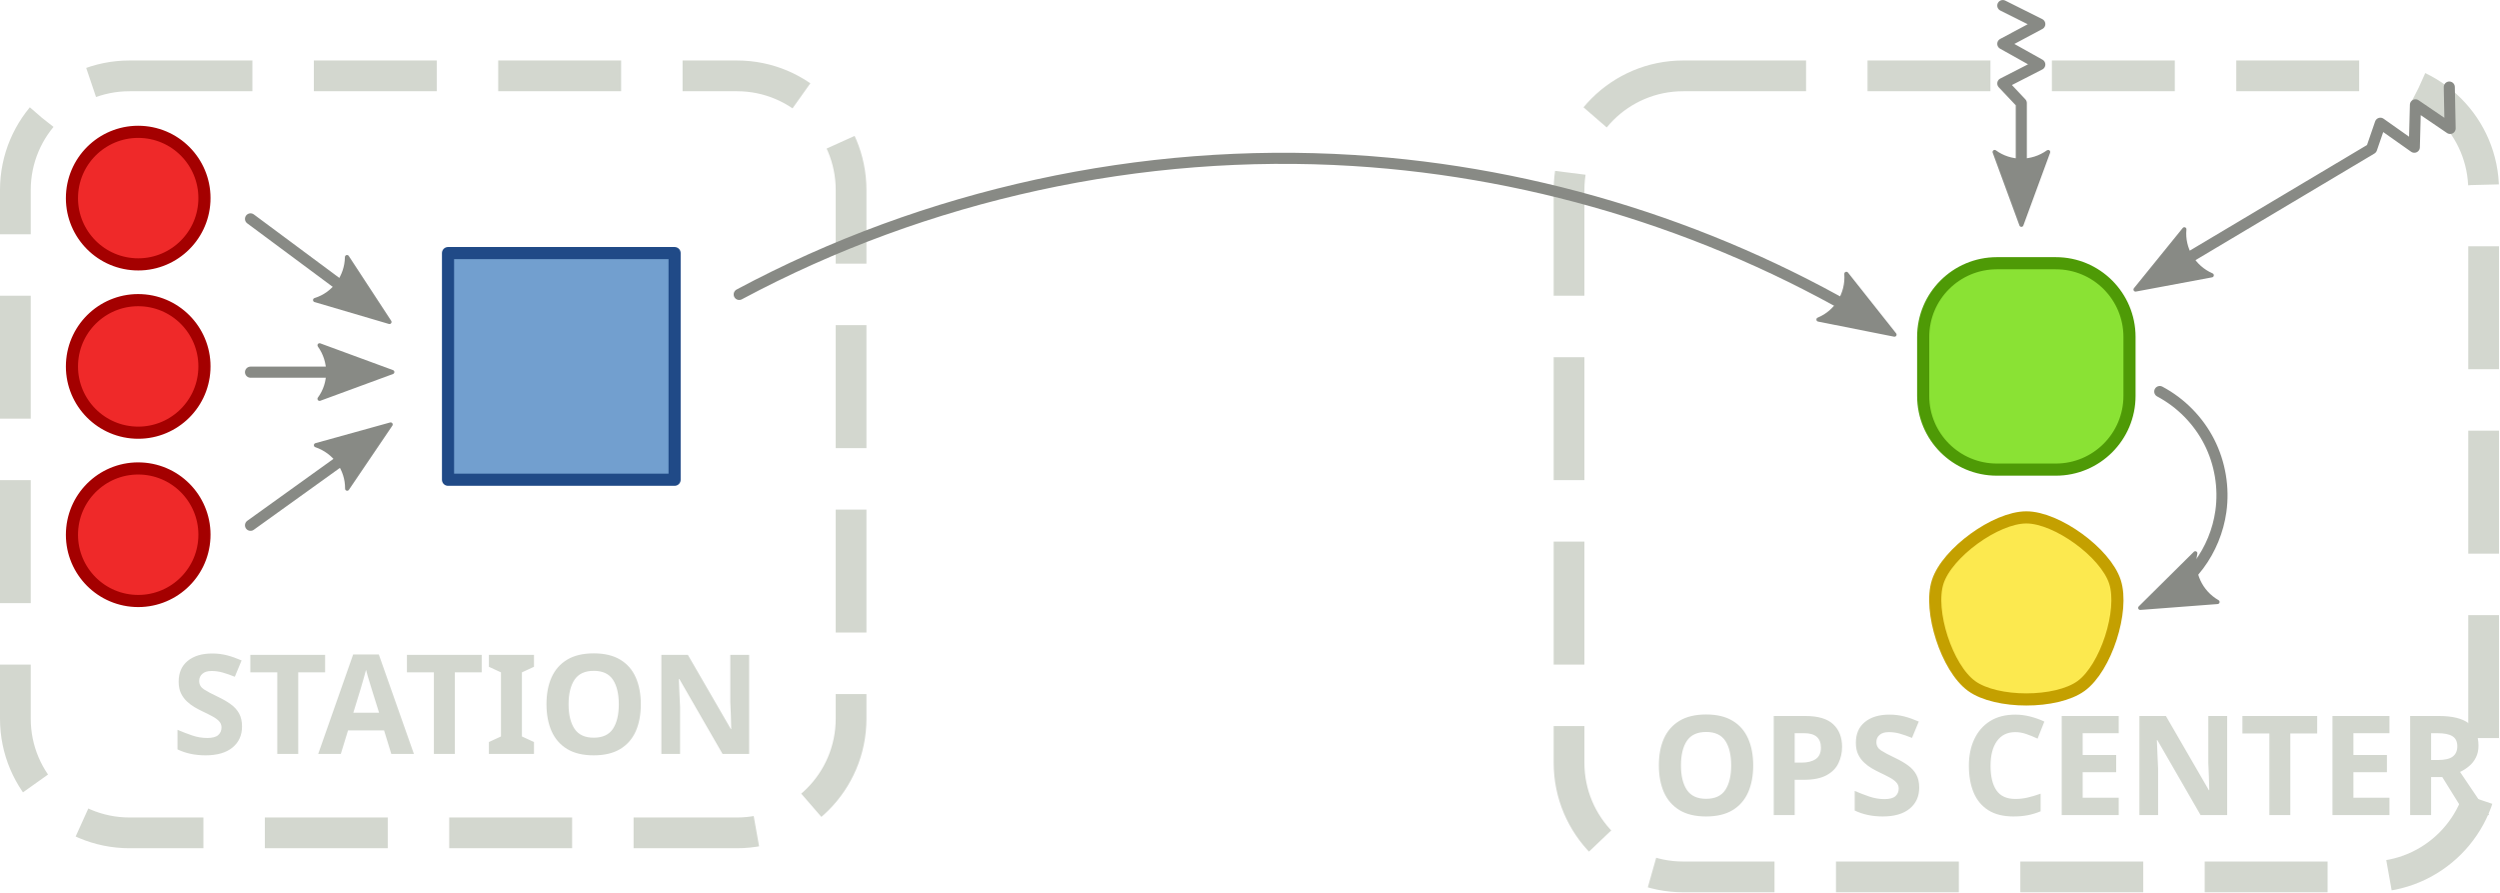
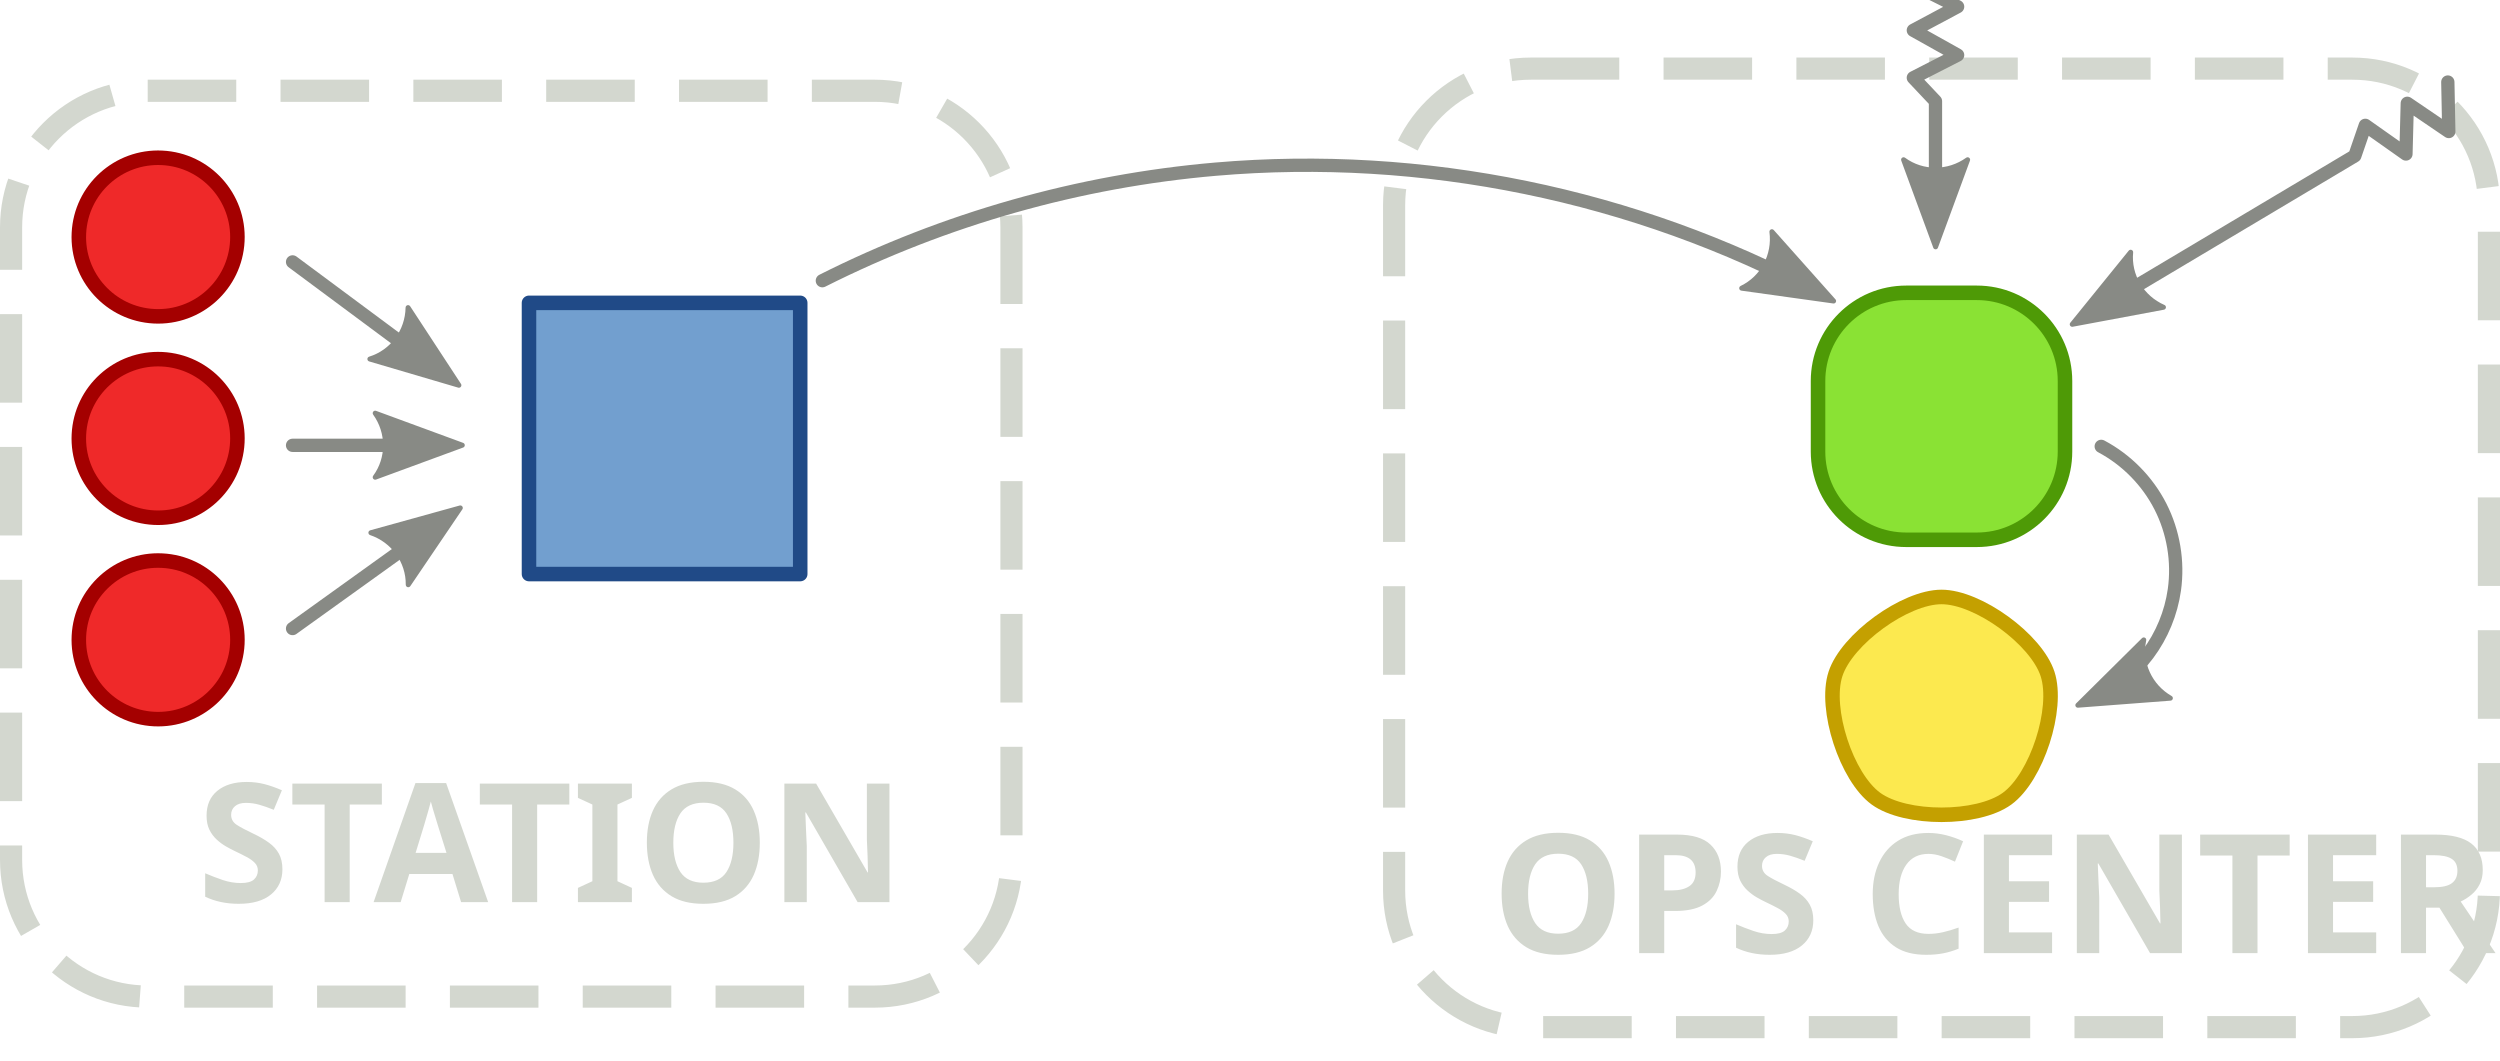
- <svg xmlns="http://www.w3.org/2000/svg" width="152.538mm" height="54.442mm" viewBox="0 0 540.487 192.903" id="svg4301" version="1.1">
+ <svg xmlns="http://www.w3.org/2000/svg" width="127.478mm" height="54.068mm" viewBox="0 0 451.695 191.581" id="svg4301" version="1.1">
  <defs id="defs4303">
+     <marker orient="auto" refY="0" refX="0" id="marker6725" style="overflow:visible">
+       <path id="path6727" style="fill:#888a85;fill-opacity:1;fill-rule:evenodd;stroke:#888a85;stroke-width:0.625;stroke-linejoin:round;stroke-opacity:1" d="M 8.719,4.034 -2.207,0.016 8.719,-4.002 c -1.745,2.372 -1.735,5.617 -6e-7,8.035 z" transform="scale(-0.6,-0.6)" />
+     </marker>
+     <marker orient="auto" refY="0" refX="0" id="marker5189" style="overflow:visible">
+       <path id="path5191" style="fill:#888a85;fill-opacity:1;fill-rule:evenodd;stroke:#888a85;stroke-width:0.625;stroke-linejoin:round;stroke-opacity:1" d="M 8.719,4.034 -2.207,0.016 8.719,-4.002 c -1.745,2.372 -1.735,5.617 -6e-7,8.035 z" transform="scale(-0.6,-0.6)" />
+     </marker>
+     <marker orient="auto" refY="0" refX="0" id="marker5103" style="overflow:visible">
+       <path id="path5105" style="fill:#888a85;fill-opacity:1;fill-rule:evenodd;stroke:#888a85;stroke-width:0.625;stroke-linejoin:round;stroke-opacity:1" d="M 8.719,4.034 -2.207,0.016 8.719,-4.002 c -1.745,2.372 -1.735,5.617 -6e-7,8.035 z" transform="scale(-0.6,-0.6)" />
+     </marker>
+     <marker orient="auto" refY="0" refX="0" id="marker5021" style="overflow:visible">
+       <path id="path5023" style="fill:#888a85;fill-opacity:1;fill-rule:evenodd;stroke:#888a85;stroke-width:0.625;stroke-linejoin:round;stroke-opacity:1" d="M 8.719,4.034 -2.207,0.016 8.719,-4.002 c -1.745,2.372 -1.735,5.617 -6e-7,8.035 z" transform="scale(-0.6,-0.6)" />
+     </marker>
+     <marker orient="auto" refY="0" refX="0" id="marker5011" style="overflow:visible">
+       <path id="path5013" style="fill:#fce94f;fill-opacity:1;fill-rule:evenodd;stroke:#c4a000;stroke-width:0.625;stroke-linejoin:round;stroke-opacity:1" d="M 8.719,4.034 -2.207,0.016 8.719,-4.002 c -1.745,2.372 -1.735,5.617 -6e-7,8.035 z" transform="scale(-0.6,-0.6)" />
+     </marker>
+     <marker orient="auto" refY="0" refX="0" id="marker5001" style="overflow:visible">
+       <path id="path5003" style="fill:#888a85;fill-opacity:1;fill-rule:evenodd;stroke:#888a85;stroke-width:0.625;stroke-linejoin:round;stroke-opacity:1" d="M 8.719,4.034 -2.207,0.016 8.719,-4.002 c -1.745,2.372 -1.735,5.617 -6e-7,8.035 z" transform="scale(-0.6,-0.6)" />
+     </marker>
    <marker style="overflow:visible" id="marker5306" refX="0" refY="0" orient="auto">
      <path transform="scale(-0.6,-0.6)" d="M 8.719,4.034 -2.207,0.016 8.719,-4.002 c -1.745,2.372 -1.735,5.617 -6e-7,8.035 z" style="fill:#888a85;fill-opacity:1;fill-rule:evenodd;stroke:#888a85;stroke-width:0.625;stroke-linejoin:round;stroke-opacity:1" id="path5308" />
-     </marker>
-     <marker orient="auto" refY="0" refX="0" id="marker5185" style="overflow:visible">
-       <path id="path5187" style="fill:#888a85;fill-opacity:1;fill-rule:evenodd;stroke:#888a85;stroke-width:0.625;stroke-linejoin:round;stroke-opacity:1" d="M 8.719,4.034 -2.207,0.016 8.719,-4.002 c -1.745,2.372 -1.735,5.617 -6e-7,8.035 z" transform="scale(-0.6,-0.6)" />
    </marker>
    <marker style="overflow:visible" id="marker4439" refX="0" refY="0" orient="auto">
      <path transform="scale(-0.6,-0.6)" d="M 8.719,4.034 -2.207,0.016 8.719,-4.002 c -1.745,2.372 -1.735,5.617 -6e-7,8.035 z" style="fill:#888a85;fill-opacity:1;fill-rule:evenodd;stroke:#888a85;stroke-width:0.625;stroke-linejoin:round;stroke-opacity:1" id="path4441" />
    </marker>
    <marker style="overflow:visible" id="marker4402" refX="0" refY="0" orient="auto">
      <path transform="scale(-0.6,-0.6)" d="M 8.719,4.034 -2.207,0.016 8.719,-4.002 c -1.745,2.372 -1.735,5.617 -6e-7,8.035 z" style="fill:#888a85;fill-opacity:1;fill-rule:evenodd;stroke:#888a85;stroke-width:0.625;stroke-linejoin:round;stroke-opacity:1" id="path4404" />
    </marker>
    <marker style="overflow:visible" id="marker4389" refX="0" refY="0" orient="auto">
      <path transform="scale(-0.6,-0.6)" d="M 8.719,4.034 -2.207,0.016 8.719,-4.002 c -1.745,2.372 -1.735,5.617 -6e-7,8.035 z" style="fill:#888a85;fill-opacity:1;fill-rule:evenodd;stroke:#888a85;stroke-width:0.625;stroke-linejoin:round;stroke-opacity:1" id="path4391" />
    </marker>
    <marker style="overflow:visible" id="marker4385" refX="0" refY="0" orient="auto">
      <path transform="scale(0.6,0.6)" d="M 8.719,4.034 -2.207,0.016 8.719,-4.002 c -1.745,2.372 -1.735,5.617 -6e-7,8.035 z" style="fill:#888a85;fill-opacity:1;fill-rule:evenodd;stroke:#888a85;stroke-width:0.625;stroke-linejoin:round;stroke-opacity:1" id="path4387" />
    </marker>
    <marker orient="auto" refY="0" refX="0" id="marker8875" style="overflow:visible">
      <path id="path8877" style="fill:#888a85;fill-opacity:1;fill-rule:evenodd;stroke:#888a85;stroke-width:0.625;stroke-linejoin:round;stroke-opacity:1" d="M 8.719,4.034 -2.207,0.016 8.719,-4.002 c -1.745,2.372 -1.735,5.617 -6e-7,8.035 z" transform="scale(-0.6,-0.6)" />
-     </marker>
-     <marker style="overflow:visible" id="marker8291" refX="0" refY="0" orient="auto">
-       <path transform="scale(-0.6,-0.6)" d="M 8.719,4.034 -2.207,0.016 8.719,-4.002 c -1.745,2.372 -1.735,5.617 -6e-7,8.035 z" style="fill:#888a85;fill-opacity:1;fill-rule:evenodd;stroke:#888a85;stroke-width:0.625;stroke-linejoin:round;stroke-opacity:1" id="path8293" />
-     </marker>
-     <marker orient="auto" refY="0" refX="0" id="marker7665" style="overflow:visible">
-       <path id="path7667" style="fill:#888a85;fill-opacity:1;fill-rule:evenodd;stroke:#888a85;stroke-width:0.625;stroke-linejoin:round;stroke-opacity:1" d="M 8.719,4.034 -2.207,0.016 8.719,-4.002 c -1.745,2.372 -1.735,5.617 -6e-7,8.035 z" transform="scale(-0.6,-0.6)" />
    </marker>
    <marker style="overflow:visible" id="marker22132" refX="0" refY="0" orient="auto">
      <path transform="scale(-0.6,-0.6)" d="M 8.719,4.034 -2.207,0.016 8.719,-4.002 c -1.745,2.372 -1.735,5.617 -6e-7,8.035 z" style="fill:#888a85;fill-opacity:1;fill-rule:evenodd;stroke:#888a85;stroke-width:0.625;stroke-linejoin:round;stroke-opacity:1" id="path22134" />
    </marker>
    <marker orient="auto" refY="0" refX="0" id="marker17605" style="overflow:visible">
      <path id="path17607" style="fill:#888a85;fill-opacity:1;fill-rule:evenodd;stroke:#888a85;stroke-width:0.625;stroke-linejoin:round;stroke-opacity:1" d="M 8.719,4.034 -2.207,0.016 8.719,-4.002 c -1.745,2.372 -1.735,5.617 -6e-7,8.035 z" transform="scale(-0.6,-0.6)" />
    </marker>
    <marker orient="auto" refY="0" refX="0" id="marker16511" style="overflow:visible">
      <path id="path16513" style="fill:#888a85;fill-opacity:1;fill-rule:evenodd;stroke:#888a85;stroke-width:0.625;stroke-linejoin:round;stroke-opacity:1" d="M 8.719,4.034 -2.207,0.016 8.719,-4.002 c -1.745,2.372 -1.735,5.617 -6e-7,8.035 z" transform="scale(-0.6,-0.6)" />
    </marker>
    <marker orient="auto" refY="0" refX="0" id="marker14729" style="overflow:visible">
      <path id="path14731" style="fill:#888a85;fill-opacity:1;fill-rule:evenodd;stroke:#888a85;stroke-width:0.625;stroke-linejoin:round;stroke-opacity:1" d="M 8.719,4.034 -2.207,0.016 8.719,-4.002 c -1.745,2.372 -1.735,5.617 -6e-7,8.035 z" transform="scale(-0.6,-0.6)" />
    </marker>
    <marker style="overflow:visible" id="marker10812" refX="0" refY="0" orient="auto">
      <path transform="scale(-0.6,-0.6)" d="M 8.719,4.034 -2.207,0.016 8.719,-4.002 c -1.745,2.372 -1.735,5.617 -6e-7,8.035 z" style="fill:#888a85;fill-opacity:1;fill-rule:evenodd;stroke:#888a85;stroke-width:0.625;stroke-linejoin:round;stroke-opacity:1" id="path10814" />
    </marker>
    <marker orient="auto" refY="0" refX="0" id="marker5438" style="overflow:visible">
      <path id="path5440" style="fill:#888a85;fill-opacity:1;fill-rule:evenodd;stroke:#888a85;stroke-width:0.625;stroke-linejoin:round;stroke-opacity:1" d="M 8.719,4.034 -2.207,0.016 8.719,-4.002 c -1.745,2.372 -1.735,5.617 -6e-7,8.035 z" transform="scale(-0.6,-0.6)" />
    </marker>
    <marker style="overflow:visible" id="marker4402-0" refX="0" refY="0" orient="auto">
      <path transform="scale(-0.6,-0.6)" d="M 8.719,4.034 -2.207,0.016 8.719,-4.002 c -1.745,2.372 -1.735,5.617 -6e-7,8.035 z" style="fill:#888a85;fill-opacity:1;fill-rule:evenodd;stroke:#888a85;stroke-width:0.625;stroke-linejoin:round;stroke-opacity:1" id="path4404-6" />
    </marker>
-     <marker orient="auto" refY="0" refX="0" id="marker8786" style="overflow:visible">
-       <path id="path8788" style="fill:#888a85;fill-opacity:1;fill-rule:evenodd;stroke:#888a85;stroke-width:0.625;stroke-linejoin:round;stroke-opacity:1" d="M 8.719,4.034 -2.207,0.016 8.719,-4.002 c -1.745,2.372 -1.735,5.617 -6e-7,8.035 z" transform="scale(-0.6,-0.6)" />
-     </marker>
  </defs>
-   <g id="layer1" transform="translate(-45.71985,-29.43231)">
-     <rect y="45.832" x="49.043" height="163.66" width="180.749" id="rect4879" style="fill:none;fill-rule:evenodd;stroke:#d3d7cf;stroke-width:6.646;stroke-linecap:butt;stroke-linejoin:round;stroke-miterlimit:4;stroke-dasharray:26.583, 13.291;stroke-dashoffset:0;stroke-opacity:1" ry="24.684" />
-     <rect y="45.832" x="385.074" height="173.181" width="197.81" id="rect18165" style="fill:none;fill-rule:evenodd;stroke:#d3d7cf;stroke-width:6.646;stroke-linecap:butt;stroke-linejoin:round;stroke-miterlimit:4;stroke-dasharray:26.583, 13.291;stroke-dashoffset:0;stroke-opacity:1" ry="24.684" />
-     <g id="g7650" transform="translate(0,-3.614611)" style="stroke-width:2.625;stroke-miterlimit:4;stroke-dasharray:none">
+   <g id="layer1" transform="translate(-133.1898,-29.43231)">
+     <rect y="45.832" x="135.19" height="163.66" width="180.749" id="rect4879" style="fill:none;fill-rule:evenodd;stroke:#d3d7cf;stroke-width:4;stroke-linecap:butt;stroke-linejoin:round;stroke-miterlimit:4;stroke-dasharray:16, 8;stroke-dashoffset:0;stroke-opacity:1" ry="24.684" rx="24.684" />
+     <rect y="41.832" x="385.074" height="173.181" width="197.81" id="rect18165" style="fill:none;fill-rule:evenodd;stroke:#d3d7cf;stroke-width:4;stroke-linecap:butt;stroke-linejoin:round;stroke-miterlimit:4;stroke-dasharray:16, 8;stroke-dashoffset:0;stroke-opacity:1" ry="24.684" rx="24.684" />
+     <g id="g7650" transform="translate(86.14709,-3.614611)" style="stroke-width:2.625;stroke-miterlimit:4;stroke-dasharray:none">
      <circle transform="matrix(0.9987782,0.04941812,-0.04941812,0.9987782,0,0)" r="14.329" style="fill:#ef2929;stroke:#a40000;stroke-width:2.625;stroke-linejoin:round;stroke-miterlimit:4;stroke-dasharray:none" id="circle8762" cx="81.066" cy="108.391" />
      <circle transform="matrix(0.9987782,0.04941812,-0.04941812,0.9987782,0,0)" r="14.329" style="fill:#ef2929;stroke:#a40000;stroke-width:2.625;stroke-linejoin:round;stroke-miterlimit:4;stroke-dasharray:none" id="circle8766" cx="82.865" cy="144.734" />
      <circle transform="matrix(0.9987782,0.04941812,-0.04941812,0.9987782,0,0)" r="14.329" cy="72.048" cx="79.268" id="circle4881" style="fill:#ef2929;stroke:#a40000;stroke-width:2.625;stroke-linejoin:round;stroke-miterlimit:4;stroke-dasharray:none" />
    </g>
-     <path style="fill:none;fill-rule:evenodd;stroke:#888a85;stroke-width:2.4;stroke-linecap:round;stroke-linejoin:round;stroke-miterlimit:4;stroke-dasharray:none;stroke-opacity:1;marker-end:url(#marker17605)" d="m 512.835,114.082 c 4.563,2.42 8.353,6.271 10.7,10.872 2.346,4.601 3.238,9.931 2.518,15.045 -0.59,4.191 -2.252,8.227 -4.783,11.618 -2.531,3.392 -5.927,6.133 -9.777,7.891" id="path17601" />
-     <path style="fill:none;fill-rule:evenodd;stroke:#888a85;stroke-width:2.4;stroke-linecap:round;stroke-linejoin:round;stroke-miterlimit:4;stroke-dasharray:none;stroke-opacity:1;marker-end:url(#marker7665)" d="m 99.903,109.894 27.485,0" id="path7661" />
-     <path id="path8287" d="m 99.903,76.753 27.485,20.408" style="fill:none;fill-rule:evenodd;stroke:#888a85;stroke-width:2.4;stroke-linecap:round;stroke-linejoin:round;stroke-miterlimit:4;stroke-dasharray:none;stroke-opacity:1;marker-end:url(#marker8291)" />
-     <path style="fill:none;fill-rule:evenodd;stroke:#888a85;stroke-width:2.4;stroke-linecap:round;stroke-linejoin:round;stroke-miterlimit:4;stroke-dasharray:none;stroke-opacity:1;marker-end:url(#marker8875)" d="m 99.903,142.997 27.737,-19.921" id="path8871" />
-     <rect ry="15.936" rx="15.936" y="86.34" x="461.669" height="44.621" width="44.621" id="rect11689" style="fill:#8ae234;fill-rule:evenodd;stroke:#4e9a06;stroke-width:2.625;stroke-linecap:butt;stroke-linejoin:round;stroke-miterlimit:4;stroke-dasharray:none;stroke-opacity:1" />
-     <path transform="matrix(0.5220193,0,0,0.5219803,62.12402,36.17394)" style="fill:#fce94f;fill-opacity:1;stroke:#c4a000;stroke-width:5.029;stroke-linejoin:round;stroke-miterlimit:4;stroke-dasharray:none" id="path5609" d="m 808.122,201.379 c 12.652,0 32.799,14.638 36.709,26.67 3.91,12.033 -3.786,35.717 -14.021,43.154 -10.236,7.437 -35.139,7.437 -45.375,0 -10.236,-7.437 -17.931,-31.121 -14.021,-43.154 3.91,-12.033 24.057,-26.67 36.709,-26.67 z" />
-     <text xml:space="preserve" style="font-style:normal;font-variant:normal;font-weight:900;font-stretch:normal;font-size:30px;line-height:125%;font-family:'Source Sans Pro';-inkscape-font-specification:'Source Sans Pro, Heavy';text-align:start;letter-spacing:0px;word-spacing:0px;writing-mode:lr-tb;text-anchor:start;fill:#d3d7cf;fill-opacity:1;stroke:none;stroke-width:1px;stroke-linecap:butt;stroke-linejoin:miter;stroke-opacity:1" x="82.74" y="192.432" id="text4345">
-       <tspan id="tspan4347" x="82.74" y="192.432" style="font-style:normal;font-variant:normal;font-weight:900;font-stretch:normal;font-size:30px;line-height:125%;font-family:'Source Sans Pro';-inkscape-font-specification:'Source Sans Pro, Heavy';text-align:start;writing-mode:lr-tb;text-anchor:start;fill:#d3d7cf">STATION</tspan>
+     <path style="fill:none;fill-rule:evenodd;stroke:#888a85;stroke-width:2.4;stroke-linecap:round;stroke-linejoin:round;stroke-miterlimit:4;stroke-dasharray:none;stroke-opacity:1;marker-end:url(#marker17605)" d="m 512.835,110.082 c 4.563,2.42 8.353,6.271 10.7,10.872 2.346,4.601 3.238,9.931 2.518,15.045 -0.59,4.191 -2.252,8.227 -4.783,11.618 -2.531,3.392 -5.927,6.133 -9.777,7.891" id="path17601" />
+     <path style="fill:none;fill-rule:evenodd;stroke:#888a85;stroke-width:2.4;stroke-linecap:round;stroke-linejoin:round;stroke-miterlimit:4;stroke-dasharray:none;stroke-opacity:1;marker-end:url(#marker5189)" d="m 186.05,109.894 27.485,0" id="path7661" />
+     <path id="path8287" d="M 186.05,76.753 213.535,97.161" style="fill:none;fill-rule:evenodd;stroke:#888a85;stroke-width:2.4;stroke-linecap:round;stroke-linejoin:round;stroke-miterlimit:4;stroke-dasharray:none;stroke-opacity:1;marker-end:url(#marker5103)" />
+     <path style="fill:none;fill-rule:evenodd;stroke:#888a85;stroke-width:2.4;stroke-linecap:round;stroke-linejoin:round;stroke-miterlimit:4;stroke-dasharray:none;stroke-opacity:1;marker-end:url(#marker5021)" d="m 186.05,142.997 27.737,-19.921" id="path8871" />
+     <rect ry="15.936" rx="15.936" y="82.34" x="461.669" height="44.621" width="44.621" id="rect11689" style="fill:#8ae234;fill-rule:evenodd;stroke:#4e9a06;stroke-width:2.625;stroke-linecap:butt;stroke-linejoin:round;stroke-miterlimit:4;stroke-dasharray:none;stroke-opacity:1" />
+     <path transform="matrix(0.5220193,0,0,0.5219803,62.12402,32.17394)" style="fill:#fce94f;fill-opacity:1;stroke:#c4a000;stroke-width:5.029;stroke-linejoin:round;stroke-miterlimit:4;stroke-dasharray:none" id="path5609" d="m 808.122,201.379 c 12.652,0 32.799,14.638 36.709,26.67 3.91,12.033 -3.786,35.717 -14.021,43.154 -10.236,7.437 -35.139,7.437 -45.375,0 -10.236,-7.437 -17.931,-31.121 -14.021,-43.154 3.91,-12.033 24.057,-26.67 36.709,-26.67 z" />
+     <text xml:space="preserve" style="font-style:normal;font-variant:normal;font-weight:900;font-stretch:normal;font-size:30px;line-height:125%;font-family:'Source Sans Pro';-inkscape-font-specification:'Source Sans Pro, Heavy';text-align:start;letter-spacing:0px;word-spacing:0px;writing-mode:lr-tb;text-anchor:start;fill:#d3d7cf;fill-opacity:1;stroke:none;stroke-width:1px;stroke-linecap:butt;stroke-linejoin:miter;stroke-opacity:1" x="168.887" y="192.432" id="text4345">
+       <tspan id="tspan4347" x="168.887" y="192.432" style="font-style:normal;font-variant:normal;font-weight:900;font-stretch:normal;font-size:30px;line-height:125%;font-family:'Source Sans Pro';-inkscape-font-specification:'Source Sans Pro, Heavy';text-align:start;writing-mode:lr-tb;text-anchor:start;fill:#d3d7cf">STATION</tspan>
    </text>
-     <text id="text4349" y="205.649" x="402.766" style="font-style:normal;font-variant:normal;font-weight:900;font-stretch:normal;font-size:30px;line-height:125%;font-family:'Source Sans Pro';-inkscape-font-specification:'Source Sans Pro, Heavy';text-align:start;letter-spacing:0px;word-spacing:0px;writing-mode:lr-tb;text-anchor:start;fill:#d3d7cf;fill-opacity:1;stroke:none;stroke-width:1px;stroke-linecap:butt;stroke-linejoin:miter;stroke-opacity:1" xml:space="preserve">
-       <tspan y="205.649" x="402.766" id="tspan4351" style="font-style:normal;font-variant:normal;font-weight:900;font-stretch:normal;font-size:30px;line-height:125%;font-family:'Source Sans Pro';-inkscape-font-specification:'Source Sans Pro, Heavy';text-align:start;writing-mode:lr-tb;text-anchor:start;fill:#d3d7cf">OPS CENTER</tspan>
+     <text id="text4349" y="201.649" x="402.766" style="font-style:normal;font-variant:normal;font-weight:900;font-stretch:normal;font-size:30px;line-height:125%;font-family:'Source Sans Pro';-inkscape-font-specification:'Source Sans Pro, Heavy';text-align:start;letter-spacing:0px;word-spacing:0px;writing-mode:lr-tb;text-anchor:start;fill:#d3d7cf;fill-opacity:1;stroke:none;stroke-width:1px;stroke-linecap:butt;stroke-linejoin:miter;stroke-opacity:1" xml:space="preserve">
+       <tspan y="201.649" x="402.766" id="tspan4351" style="font-style:normal;font-variant:normal;font-weight:900;font-stretch:normal;font-size:30px;line-height:125%;font-family:'Source Sans Pro';-inkscape-font-specification:'Source Sans Pro, Heavy';text-align:start;writing-mode:lr-tb;text-anchor:start;fill:#d3d7cf">OPS CENTER</tspan>
    </text>
-     <rect style="fill:#729fcf;fill-rule:evenodd;stroke:#204a87;stroke-width:2.625;stroke-linecap:round;stroke-linejoin:round;stroke-miterlimit:4;stroke-dasharray:none;stroke-opacity:1" id="rect7642" width="49.002" height="49.002" x="142.621" y="84.149" />
-     <path style="fill:none;fill-rule:evenodd;stroke:#888a85;stroke-width:2.4;stroke-linecap:round;stroke-linejoin:round;stroke-miterlimit:4;stroke-dasharray:none;stroke-opacity:1;marker-end:url(#marker8786)" d="M 205.598,93.086 C 246.076,71.426 292.634,61.279 338.455,64.129 c 40.26,2.504 79.863,14.984 114.286,36.014" id="path8782" />
-     <path id="path5183" d="m 478.889,30.64 8,3.998 -8,4.272 8,4.474 -8,4.094 4,4.242 0,23.131" style="fill:none;fill-rule:evenodd;stroke:#888a85;stroke-width:2.4;stroke-linecap:round;stroke-linejoin:round;stroke-miterlimit:4;stroke-dasharray:none;stroke-opacity:1;marker-end:url(#marker5185)" />
-     <path style="fill:none;fill-rule:evenodd;stroke:#888a85;stroke-width:2.4;stroke-linecap:round;stroke-linejoin:round;stroke-miterlimit:4;stroke-dasharray:none;stroke-opacity:1;marker-end:url(#marker5306)" d="m 575.458,48.254 0.178,8.941 -7.5,-5.099 -0.244,9.163 -7.342,-5.181 -1.897,5.513 -48.336,28.79" id="path5304" />
+     <rect style="fill:#729fcf;fill-rule:evenodd;stroke:#204a87;stroke-width:2.625;stroke-linecap:round;stroke-linejoin:round;stroke-miterlimit:4;stroke-dasharray:none;stroke-opacity:1" id="rect7642" width="49.002" height="49.002" x="228.768" y="84.149" />
+     <path style="fill:none;fill-rule:evenodd;stroke:#888a85;stroke-width:2.4;stroke-linecap:round;stroke-linejoin:round;stroke-miterlimit:4;stroke-dasharray:none;stroke-opacity:1;marker-end:url(#marker5001)" d="m 281.77,80.149 c 22.117,-11.141 46.372,-18.021 71.045,-20.151 37.421,-3.231 75.731,4.632 108.853,22.342" id="path8782" />
+     <path id="path5183" d="m 478.889,26.64 8,3.998 -8,4.272 8,4.474 -8,4.094 4,4.242 0,23.131" style="fill:none;fill-rule:evenodd;stroke:#888a85;stroke-width:2.4;stroke-linecap:round;stroke-linejoin:round;stroke-miterlimit:4;stroke-dasharray:none;stroke-opacity:1;marker-end:url(#marker5306)" />
+     <path style="fill:none;fill-rule:evenodd;stroke:#888a85;stroke-width:2.4;stroke-linecap:round;stroke-linejoin:round;stroke-miterlimit:4;stroke-dasharray:none;stroke-opacity:1;marker-end:url(#marker6725)" d="m 575.458,44.254 0.178,8.941 -7.5,-5.099 -0.244,9.163 -7.342,-5.181 -1.897,5.513 -48.336,28.79" id="path5304" />
  </g>
</svg>
